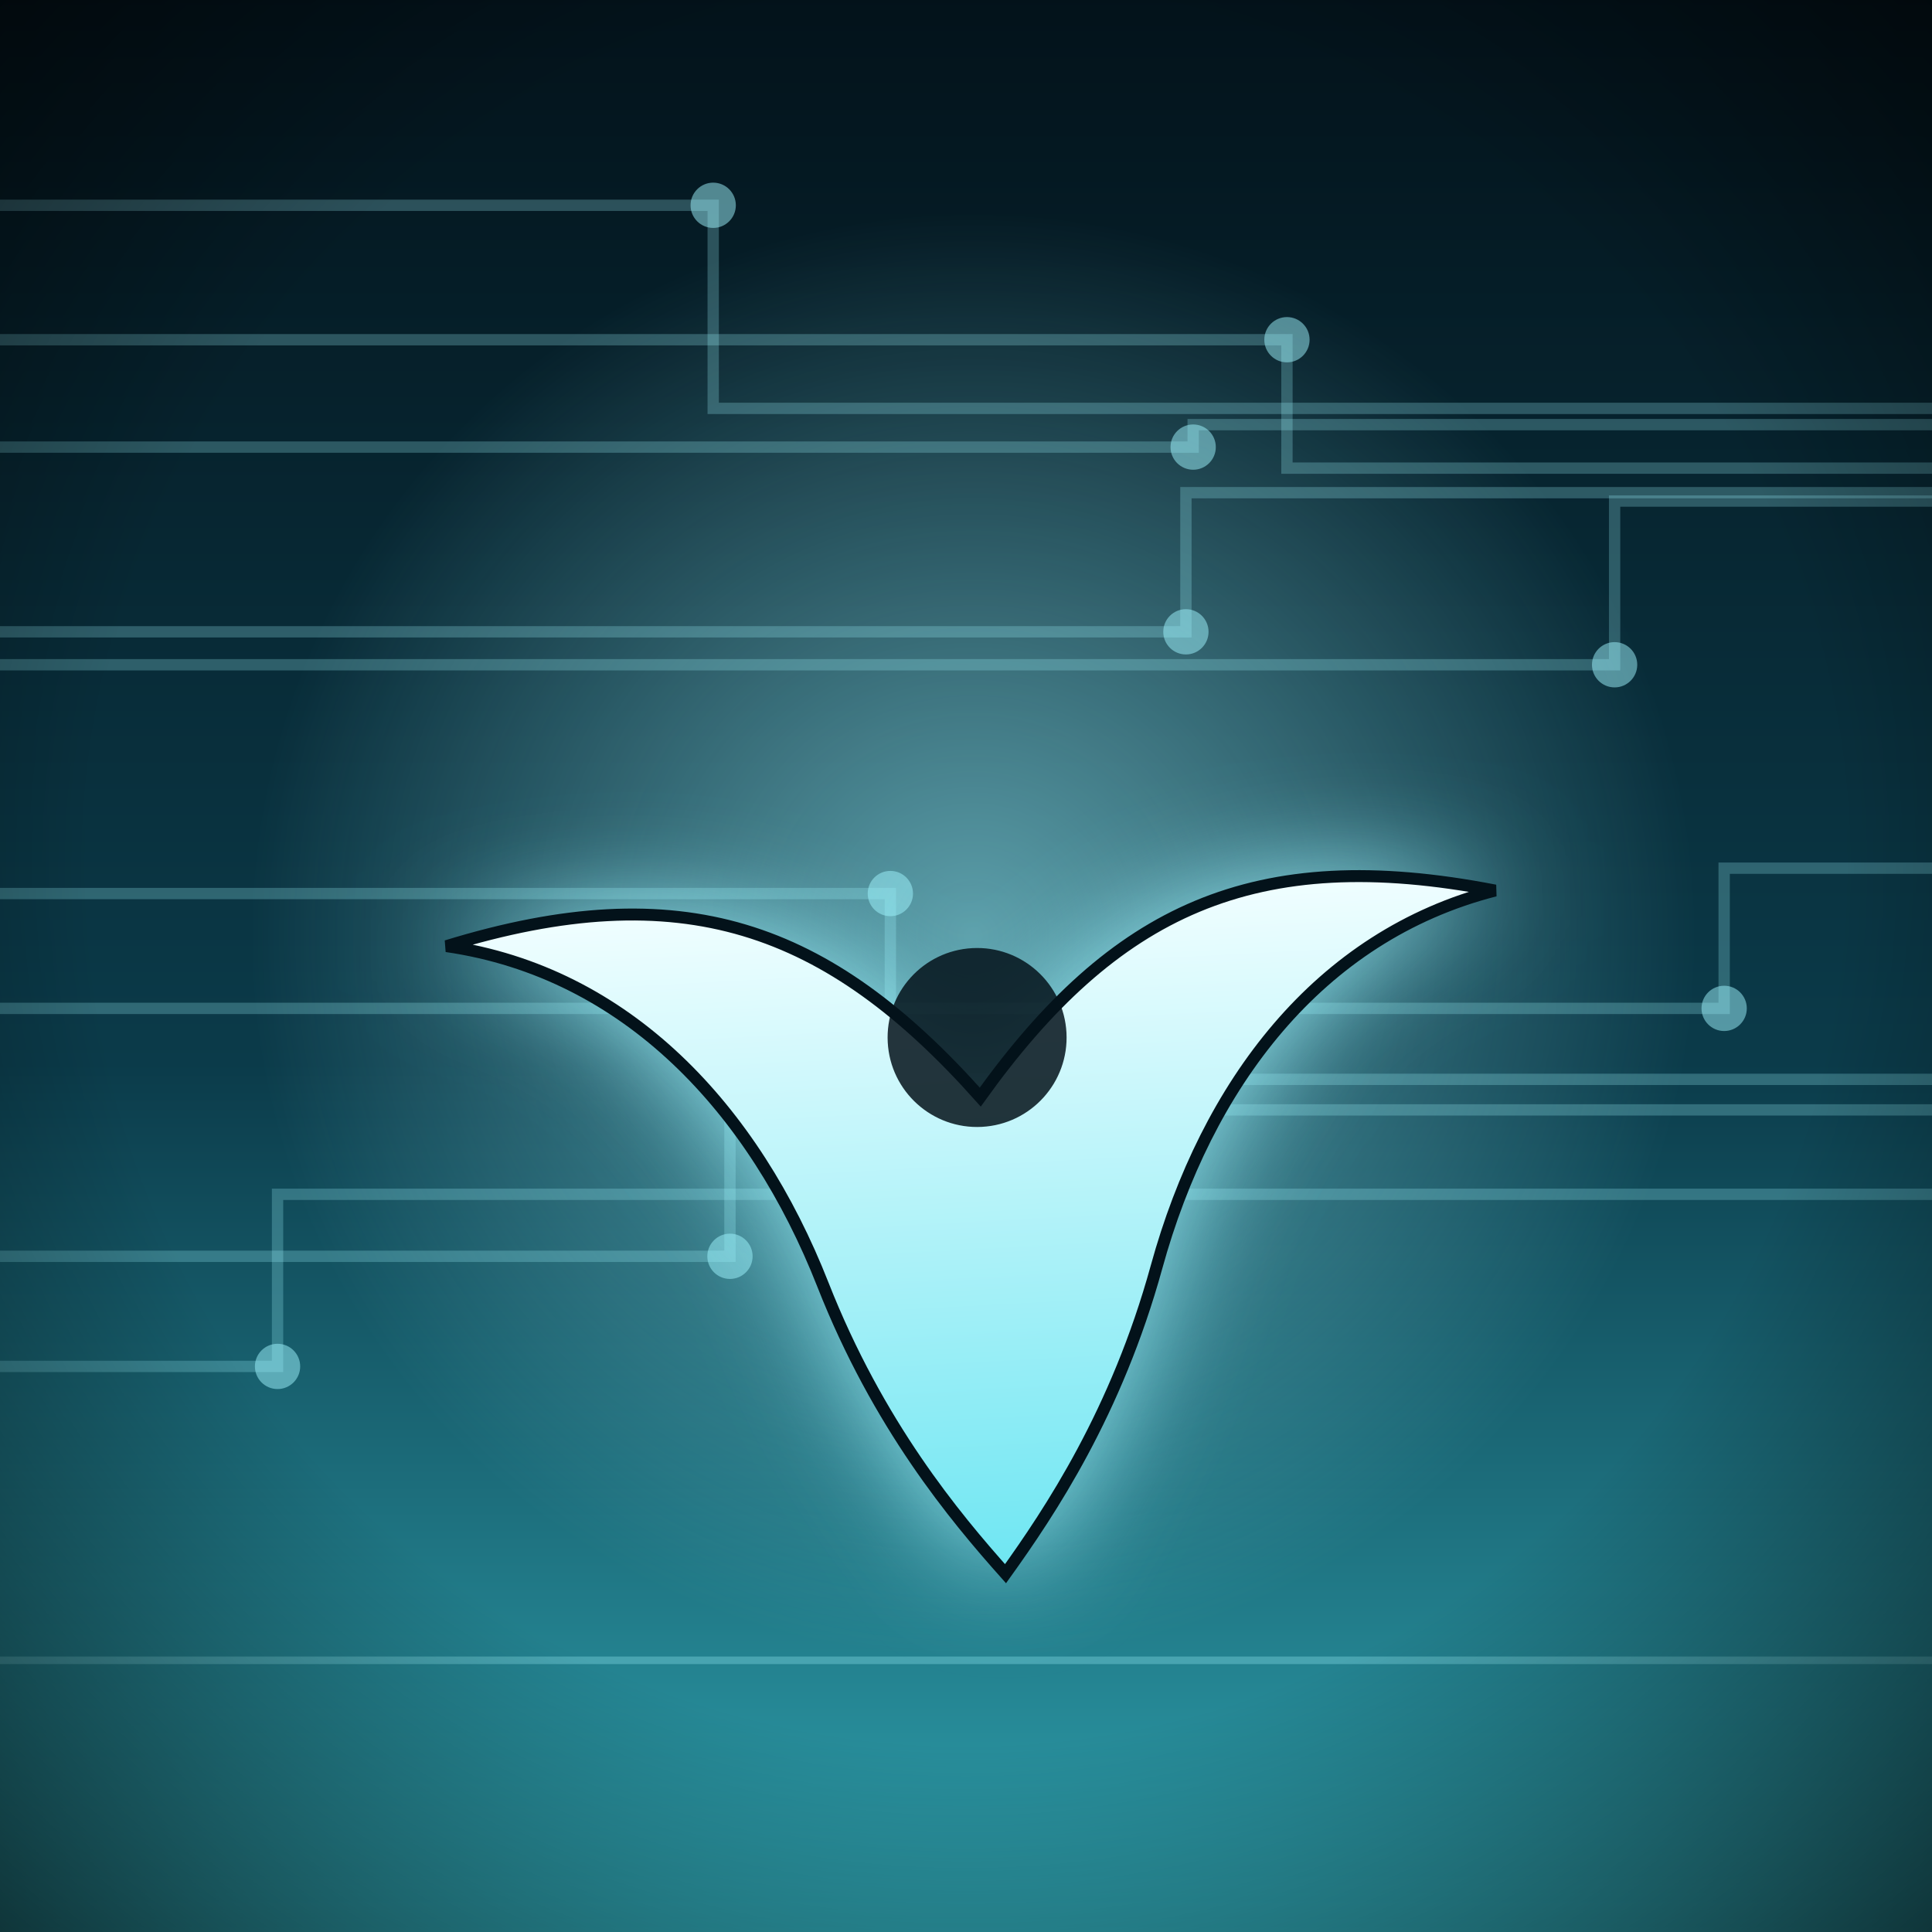
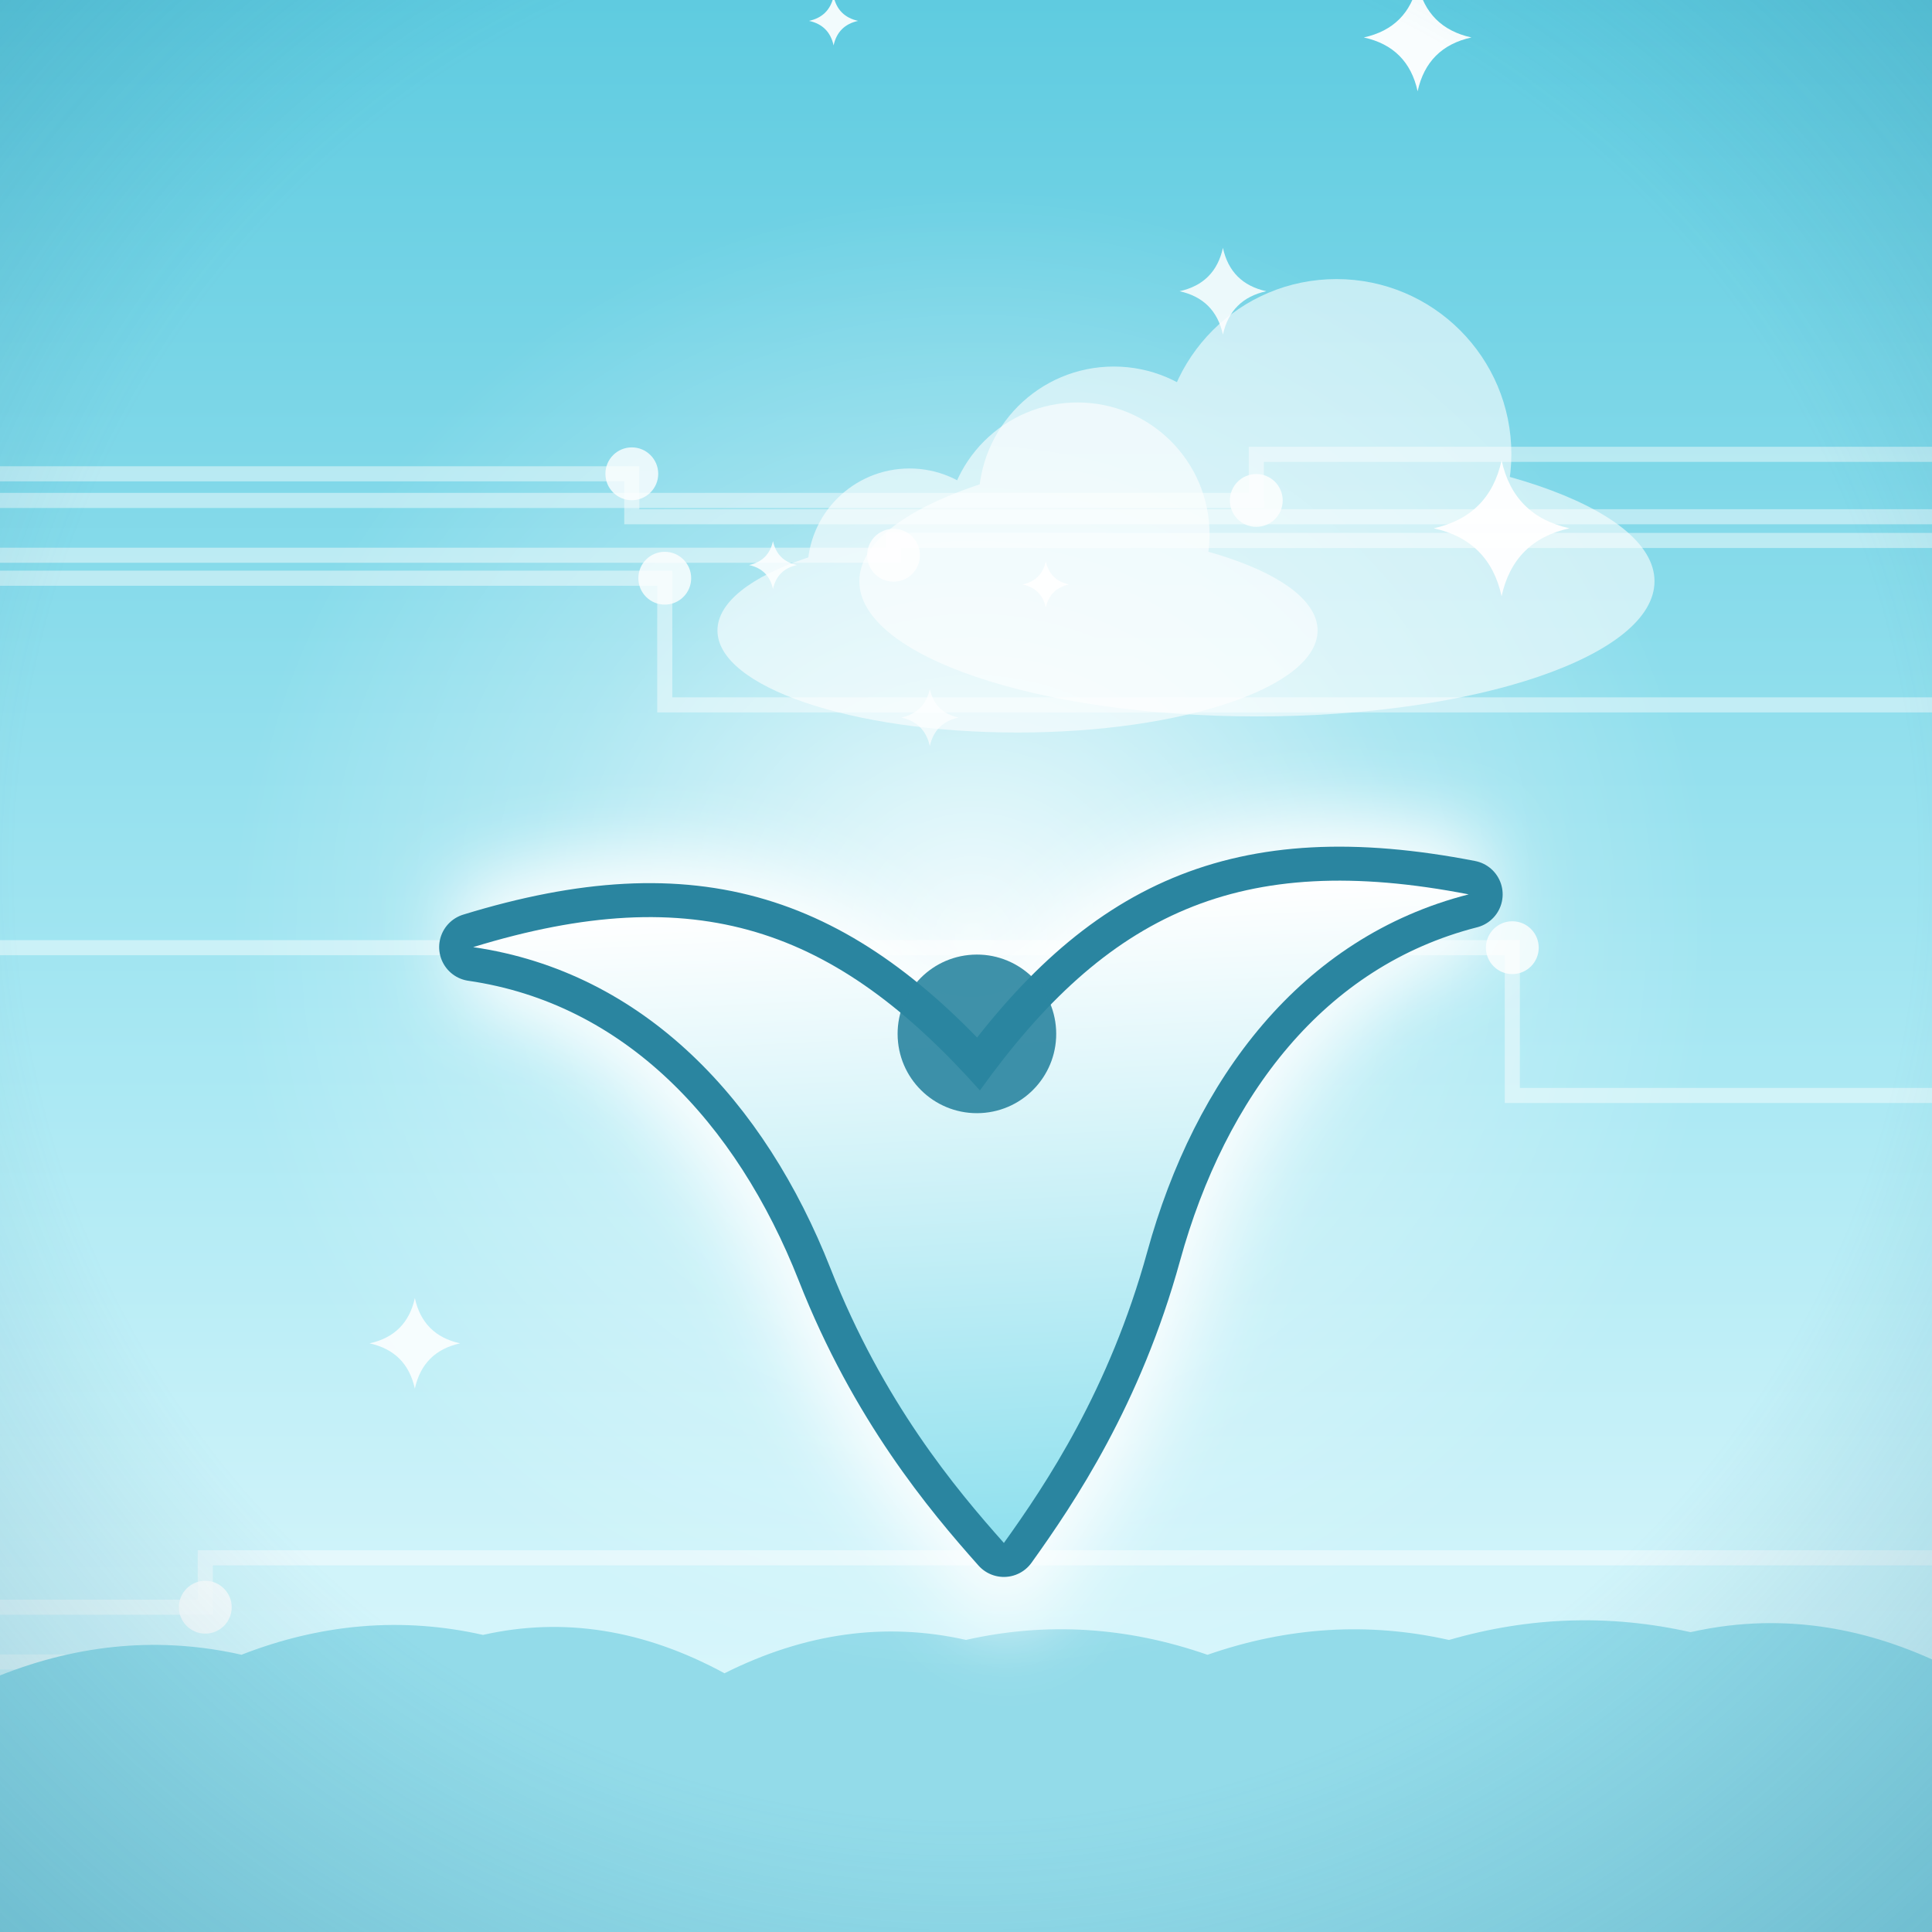
<svg xmlns="http://www.w3.org/2000/svg" viewBox="0 0 256 256" width="256" height="256">
  <defs>
    <linearGradient id="sky" x1="0" y1="0" x2="0" y2="1">
-       <stop offset="0" stop-color="#03121a" />
-       <stop offset=".55" stop-color="#0b3b4a" />
-       <stop offset="1" stop-color="#2fa3b0" />
+       <stop offset="0" stop-color="#5ecbe0" />
+       <stop offset=".55" stop-color="#a9e8f3" />
+       <stop offset="1" stop-color="#ecfcff" />
    </linearGradient>
    <radialGradient id="halo" cx=".5" cy=".5" r=".5">
-       <stop offset="0" stop-color="#9ff6ff" stop-opacity=".55" />
-       <stop offset="1" stop-color="#9ff6ff" stop-opacity="0" />
+       <stop offset="0" stop-color="#ffffff" stop-opacity=".85" />
+       <stop offset=".6" stop-color="#ffffff" stop-opacity=".25" />
+       <stop offset="1" stop-color="#ffffff" stop-opacity="0" />
    </radialGradient>
    <linearGradient id="gl" x1="0" y1="0" x2="0" y2="1">
-       <stop offset="0" stop-color="#f0feff" />
-       <stop offset="1" stop-color="#6ee6f2" />
+       <stop offset="0" stop-color="#ffffff" />
+       <stop offset="1" stop-color="#8fe0ee" />
    </linearGradient>
    <radialGradient id="vig" cx=".5" cy=".45" r=".75">
-       <stop offset=".6" stop-color="#000" stop-opacity="0" />
-       <stop offset="1" stop-color="#000" stop-opacity=".7" />
+       <stop offset=".65" stop-color="#2a85a0" stop-opacity="0" />
+       <stop offset="1" stop-color="#2a85a0" stop-opacity=".35" />
    </radialGradient>
    <filter id="blur" x="-30%" y="-30%" width="160%" height="160%">
-       <feGaussianBlur stdDeviation="9" />
+       <feGaussianBlur stdDeviation="7" />
    </filter>
-     <style>.k{fill:#03121a;opacity:.85}.ks{fill:none;stroke:#03121a;stroke-width:6;stroke-linecap:round;opacity:.8}.s{fill:none;stroke:url(#gl);stroke-linecap:round;stroke-linejoin:round}</style>
+     <style>.k{fill:#2a85a0;opacity:.9}.ks{fill:none;stroke:#2a85a0;stroke-width:6;stroke-linecap:round;opacity:.85}.s{fill:none;stroke:url(#gl);stroke-linecap:round;stroke-linejoin:round}</style>
  </defs>
  <rect width="256" height="256" fill="url(#sky)" />
-   <path d="M0 133.616H228.46v-18.578H256" stroke="#9ff6ff" stroke-width="1.5" fill="none" opacity=".25" />
-   <circle cx="228.46" cy="133.616" r="3" fill="#9ff6ff" opacity=".5" />
-   <path d="M0 45.014H170.528v17.017H256" stroke="#9ff6ff" stroke-width="1.5" fill="none" opacity=".25" />
-   <circle cx="170.528" cy="45.014" r="3" fill="#9ff6ff" opacity=".5" />
-   <path d="M0 181.057H36.776v-22.806H256" stroke="#9ff6ff" stroke-width="1.5" fill="none" opacity=".25" />
-   <circle cx="36.776" cy="181.057" r="3" fill="#9ff6ff" opacity=".5" />
-   <path d="M0 83.718H157.139v-18.437H256" stroke="#9ff6ff" stroke-width="1.5" fill="none" opacity=".25" />
-   <circle cx="157.139" cy="83.718" r="3" fill="#9ff6ff" opacity=".5" />
-   <path d="M0 88.085H213.944v-21.692H256" stroke="#9ff6ff" stroke-width="1.5" fill="none" opacity=".25" />
-   <circle cx="213.944" cy="88.085" r="3" fill="#9ff6ff" opacity=".5" />
-   <path d="M0 166.466H96.724v-19.398H256" stroke="#9ff6ff" stroke-width="1.5" fill="none" opacity=".25" />
-   <circle cx="96.724" cy="166.466" r="3" fill="#9ff6ff" opacity=".5" />
-   <path d="M0 118.399H117.977v24.62H256" stroke="#9ff6ff" stroke-width="1.5" fill="none" opacity=".25" />
-   <circle cx="117.977" cy="118.399" r="3" fill="#9ff6ff" opacity=".5" />
-   <path d="M0 27.202H94.503v26.912H256" stroke="#9ff6ff" stroke-width="1.5" fill="none" opacity=".25" />
-   <circle cx="94.503" cy="27.202" r="3" fill="#9ff6ff" opacity=".5" />
-   <path d="M0 59.243H158.101v-2.977H256" stroke="#9ff6ff" stroke-width="1.5" fill="none" opacity=".25" />
-   <circle cx="158.101" cy="59.243" r="3" fill="#9ff6ff" opacity=".5" />
-   <path d="M0 220H256" stroke="#9ff6ff" stroke-width="1" opacity=".3" />
-   <circle cx="128.969" cy="124" r="96" fill="url(#halo)" />
-   <g transform="translate(128.9687 128) rotate(-3.033739) scale(0.790552) translate(-128 -128)">
-     <g filter="url(#blur)" opacity=".9" fill="#9ff6ff" stroke="#9ff6ff">
+   <g fill="#ffffff" opacity="0.603">
+     <ellipse cx="134.826" cy="83.545" rx="39.759" ry="13.518" />
+     <circle cx="120.513" cy="75.593" r="13.518" />
+     <circle cx="142.778" cy="70.822" r="17.494" />
+   </g>
+   <g fill="#ffffff" opacity="0.593">
+     <ellipse cx="166.548" cy="77.017" rx="52.681" ry="17.912" />
+     <circle cx="147.582" cy="66.481" r="17.912" />
+     <circle cx="177.084" cy="60.159" r="23.18" />
+   </g>
+   <path d="M0 62.78H83.718v5.691H256" stroke="#ffffff" stroke-width="2" fill="none" opacity=".45" />
+   <circle cx="83.718" cy="62.78" r="3.5" fill="#ffffff" opacity=".8" />
+   <path d="M0 76.615H88.085v16.786H256" stroke="#ffffff" stroke-width="2" fill="none" opacity=".45" />
+   <circle cx="88.085" cy="76.615" r="3.5" fill="#ffffff" opacity=".8" />
+   <path d="M0 66.31H166.466v-6.109H256" stroke="#ffffff" stroke-width="2" fill="none" opacity=".45" />
+   <circle cx="166.466" cy="66.31" r="3.5" fill="#ffffff" opacity=".8" />
+   <path d="M0 73.571H118.399v-1.958H256" stroke="#ffffff" stroke-width="2" fill="none" opacity=".45" />
+   <circle cx="118.399" cy="73.571" r="3.5" fill="#ffffff" opacity=".8" />
+   <path d="M0 212.964H27.202v-6.542H256" stroke="#ffffff" stroke-width="2" fill="none" opacity=".45" />
+   <circle cx="27.202" cy="212.964" r="3.5" fill="#ffffff" opacity=".8" />
+   <path d="M0 220.22H59.243v5.879H256" stroke="#ffffff" stroke-width="2" fill="none" opacity=".45" />
+   <circle cx="59.243" cy="220.22" r="3.5" fill="#ffffff" opacity=".8" />
+   <path d="M0 125.572H200.389v19.582H256" stroke="#ffffff" stroke-width="2" fill="none" opacity=".45" />
+   <circle cx="200.389" cy="125.572" r="3.5" fill="#ffffff" opacity=".8" />
+   <path d="M0 256L0 222Q16 215.66 32 219.26Q48 213.033 64 216.633Q80 213.033 96 221.716Q112 213.696 128 217.296Q144 213.696 160 219.269Q176 213.704 192 217.304Q208 212.671 224 216.271Q240 212.671 256 219.877Q272 216.277 288 221.005L256 256z" fill="#93dbe9" />
+   <path d="M138.575 74.382Q139.126 76.892 141.636 77.443Q139.126 77.994 138.575 80.504Q138.024 77.994 135.514 77.443Q138.024 76.892 138.575 74.382z" fill="#ffffff" opacity="0.927" />
+   <path d="M102.424 71.7Q102.994 74.3 105.594 74.871Q102.994 75.441 102.424 78.041Q101.853 75.441 99.254 74.871Q101.853 74.3 102.424 71.7z" fill="#ffffff" opacity="0.842" />
+   <path d="M123.207 91.293Q123.889 94.399 126.994 95.08Q123.889 95.762 123.207 98.868Q122.525 95.762 119.42 95.08Q122.525 94.399 123.207 91.293z" fill="#ffffff" opacity="0.657" />
+   <path d="M110.455 -0.485Q111.04 2.181 113.706 2.766Q111.04 3.351 110.455 6.016Q109.87 3.351 107.204 2.766Q109.87 2.181 110.455 -0.485z" fill="#ffffff" opacity="0.915" />
+   <path d="M162.043 32.844Q163.077 37.555 167.788 38.589Q163.077 39.624 162.043 44.335Q161.008 39.624 156.297 38.589Q161.008 37.555 162.043 32.844z" fill="#ffffff" opacity="0.859" />
+   <path d="M187.843 -2.167Q189.126 3.68 194.973 4.963Q189.126 6.247 187.843 12.093Q186.559 6.247 180.712 4.963Q186.559 3.68 187.843 -2.167z" fill="#ffffff" opacity="0.962" />
+   <circle cx="128.969" cy="124" r="100" fill="url(#halo)" />
+   <g transform="translate(128.9687 128) rotate(-3.033739) scale(0.750552) translate(-128 -128)">
+     <g filter="url(#blur)" opacity=".95" fill="#ffffff" stroke="#ffffff" stroke-width="22">
      <path d="M40 120c40-10 64 0 88 30 24-30 48-40 88-30-30 6-50 30-60 60-8 24-20 40-28 50-8-10-20-26-28-50-10-30-30-54-60-60z" />
      <circle cx="128" cy="140" r="14" opacity="0" />
    </g>
-     <g fill="url(#gl)" stroke="#03121a" stroke-width="2">
+     <g fill="#2a85a0" stroke="#2a85a0" stroke-width="12" stroke-linejoin="round">
+       <path d="M40 120c40-10 64 0 88 30 24-30 48-40 88-30-30 6-50 30-60 60-8 24-20 40-28 50-8-10-20-26-28-50-10-30-30-54-60-60z" />
+       <circle cx="128" cy="140" r="14" opacity="0" />
+     </g>
+     <g fill="url(#gl)" stroke="none">
      <path d="M40 120c40-10 64 0 88 30 24-30 48-40 88-30-30 6-50 30-60 60-8 24-20 40-28 50-8-10-20-26-28-50-10-30-30-54-60-60z" />
      <circle cx="128" cy="140" r="14" class="k" />
    </g>
  </g>
+   <path d="M198.969 61Q200.589 68.38 207.969 70Q200.589 71.62 198.969 79Q197.349 71.62 189.969 70Q197.349 68.38 198.969 61z" fill="#ffffff" opacity="0.95" />
+   <path d="M54.969 172Q56.049 176.92 60.969 178Q56.049 179.08 54.969 184Q53.889 179.08 48.969 178Q53.889 176.92 54.969 172z" fill="#ffffff" opacity="0.85" />
  <rect width="256" height="256" fill="url(#vig)" />
</svg>
